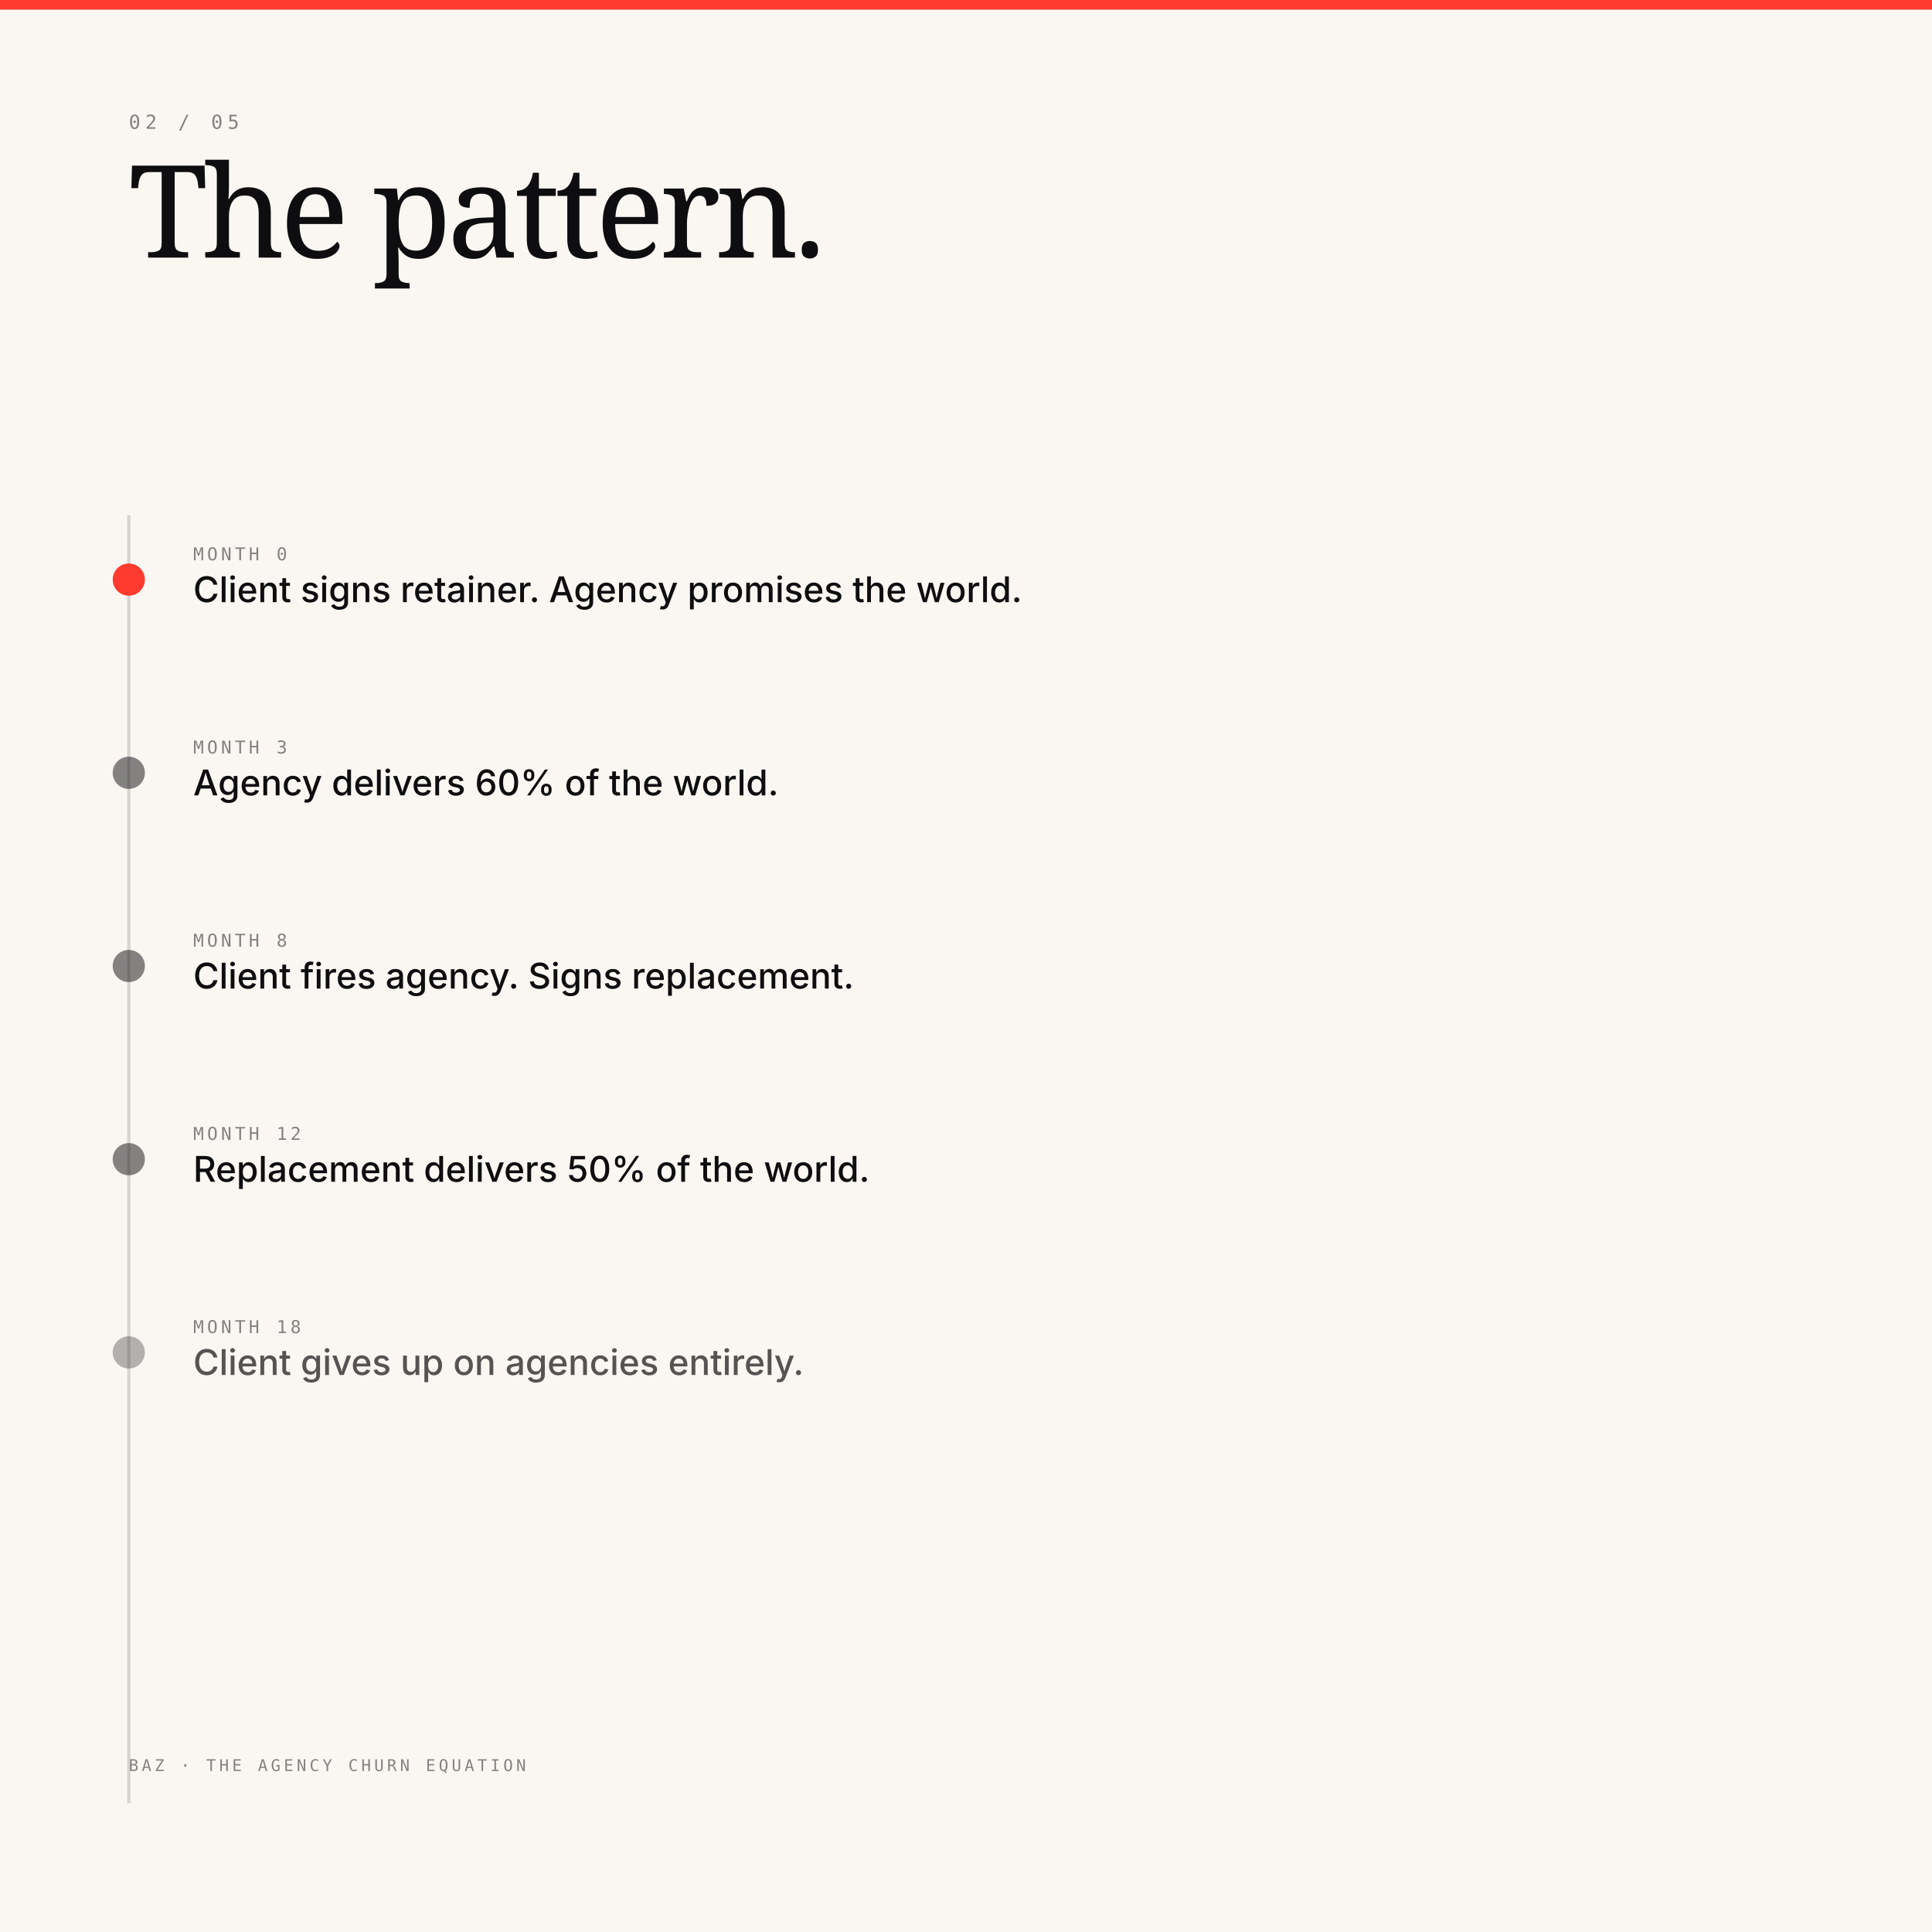
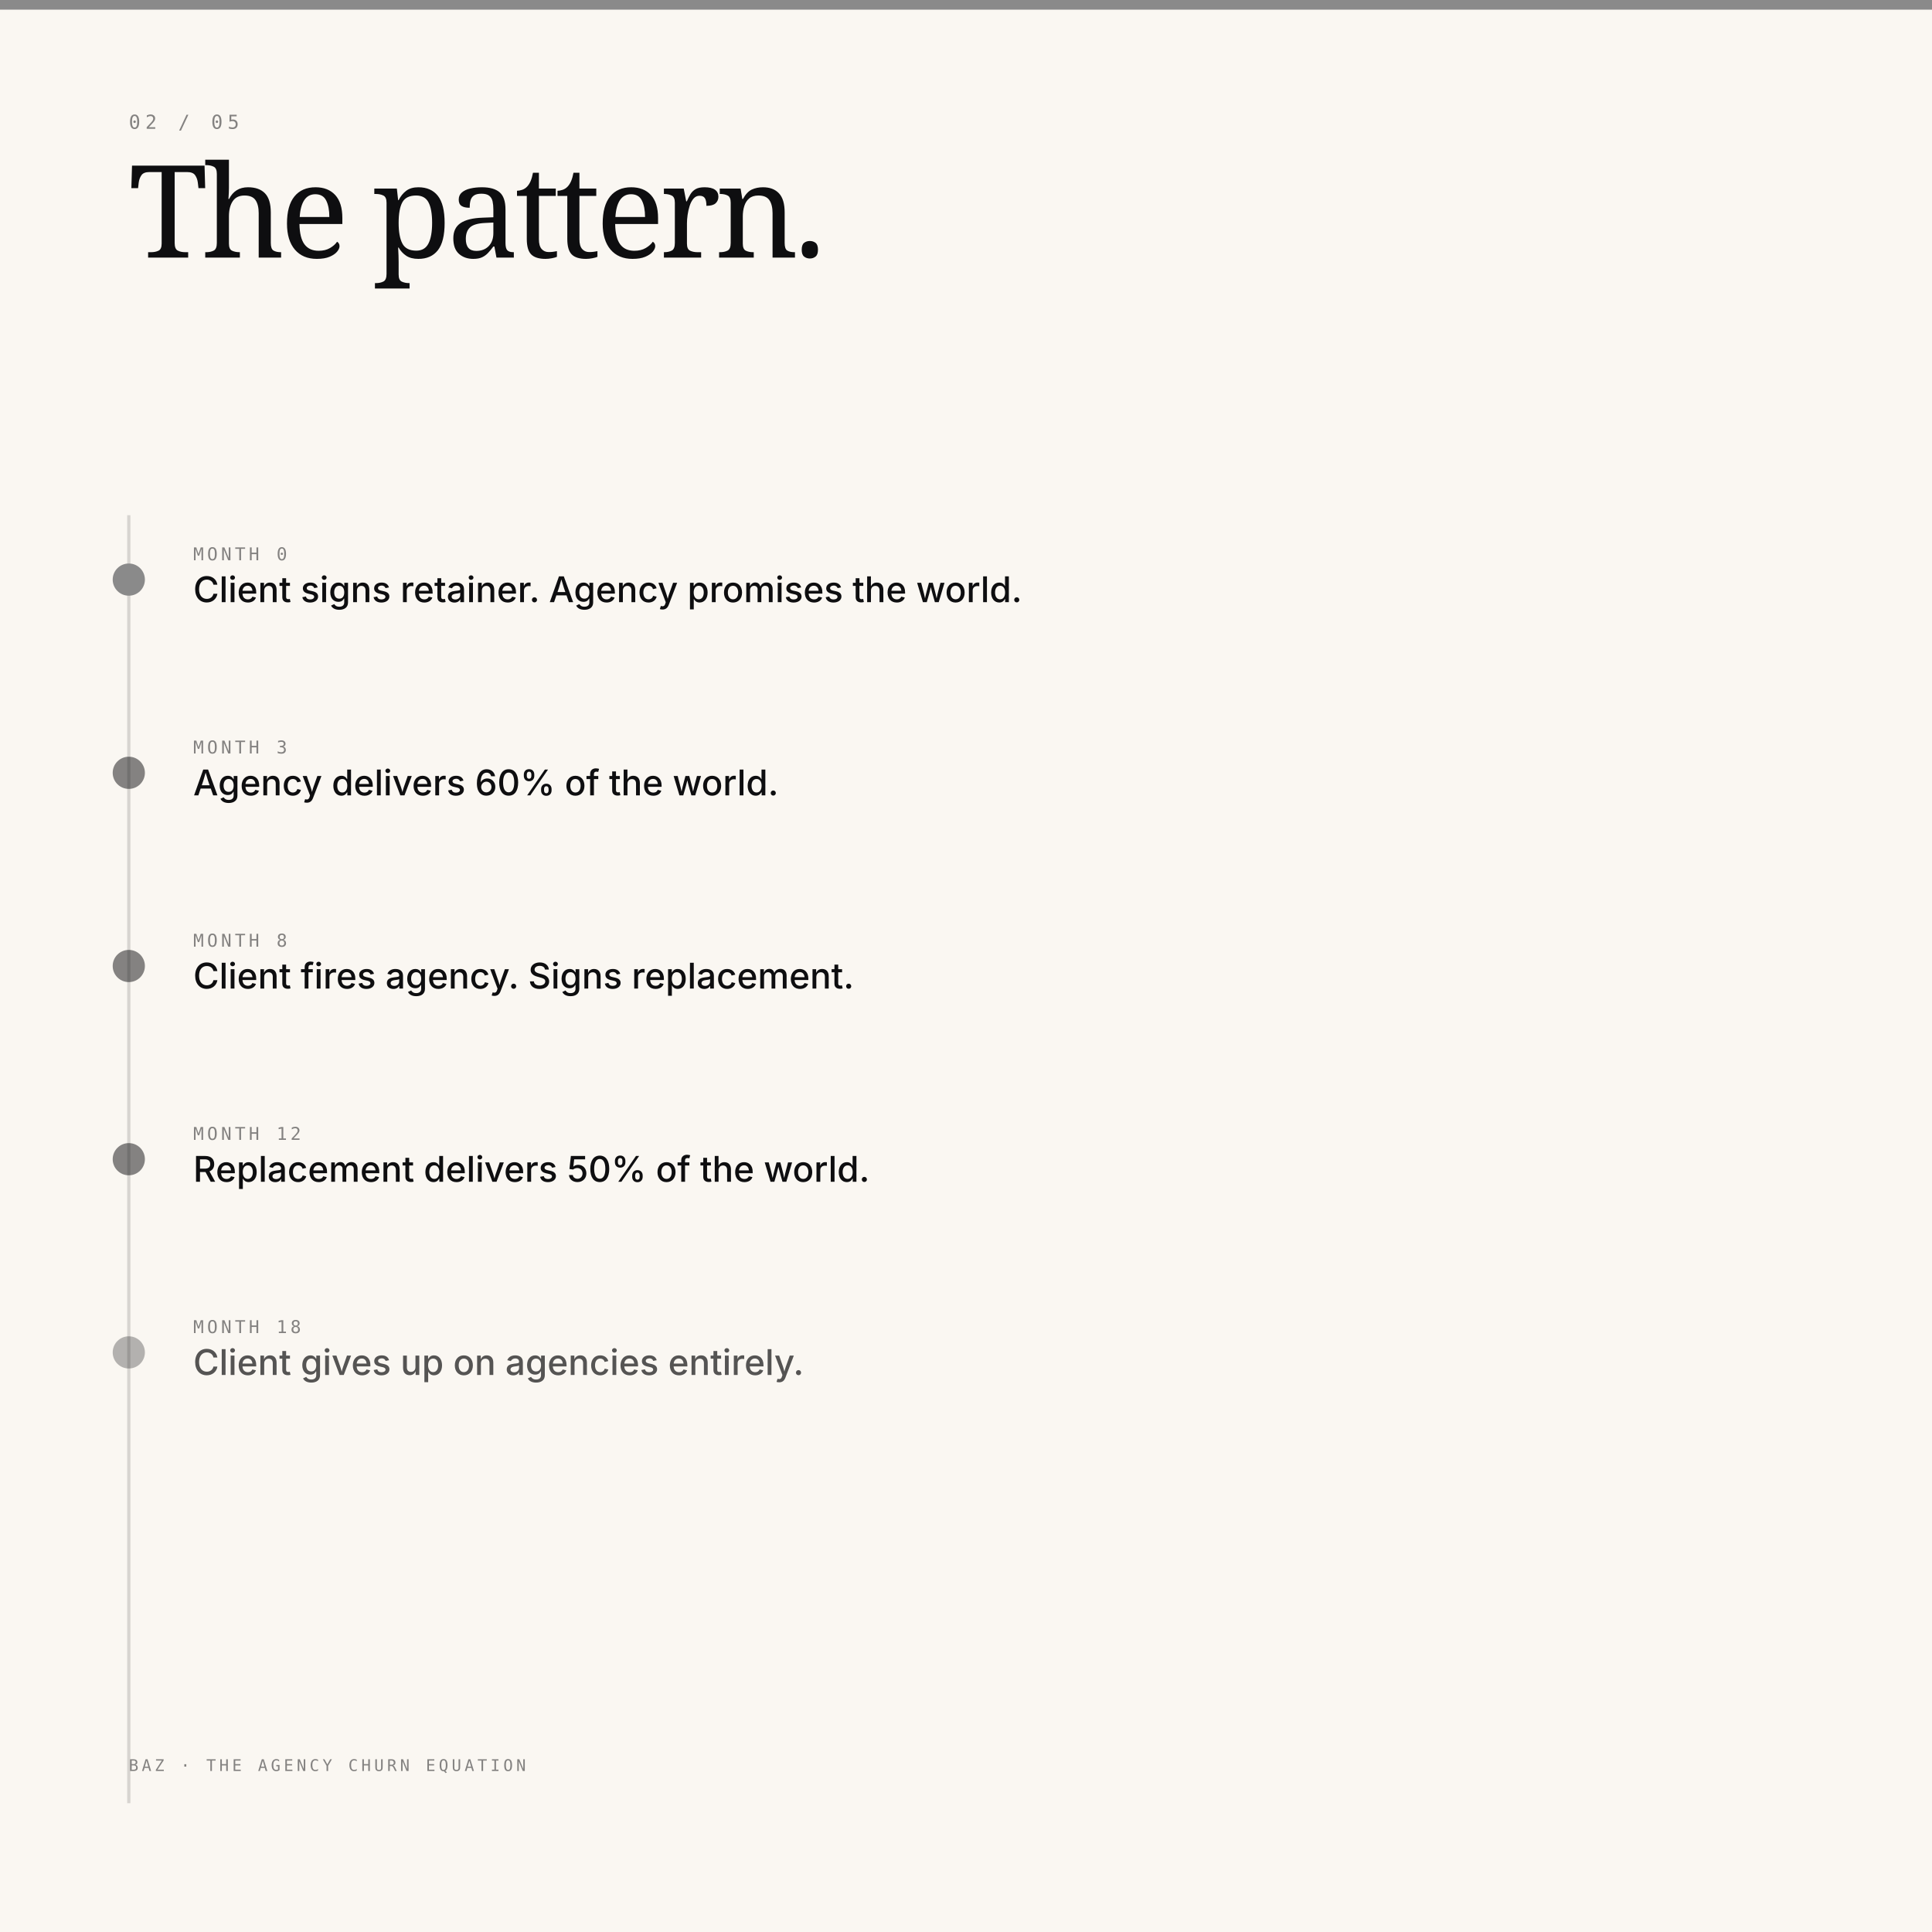
<svg xmlns="http://www.w3.org/2000/svg" viewBox="0 0 1200 1200" width="1200" height="1200" font-family="Inter, system-ui, sans-serif">
  <rect width="1200" height="1200" fill="#faf7f2" />
-   <rect x="0" y="0" width="1200" height="6" fill="#ff3b2f" />
+   <rect x="0" y="0" width="1200" height="6" fill="#8a8a8a" />
  <g transform="translate(80, 80)">
    <text font-family="JetBrains Mono, monospace" font-size="12" letter-spacing="3" fill="#0e0e10" opacity="0.5">02 / 05</text>
  </g>
  <g transform="translate(80, 160)">
    <text font-family="Fraunces, Georgia, serif" font-size="80" font-weight="500" fill="#0e0e10" letter-spacing="-3" y="0">The pattern.</text>
  </g>
  <g transform="translate(80, 320)">
    <line x1="0" y1="0" x2="0" y2="800" stroke="#0e0e10" stroke-opacity="0.15" stroke-width="2" />
  </g>
  <g transform="translate(80, 360)">
-     <circle cx="0" cy="0" r="10" fill="#ff3b2f" />
+     <circle cx="0" cy="0" r="10" fill="#8a8a8a" />
    <text x="40" y="-12" font-family="JetBrains Mono, monospace" font-size="11" letter-spacing="2" fill="#0e0e10" opacity="0.5">MONTH 0</text>
    <text x="40" y="14" font-family="Inter, sans-serif" font-size="22" font-weight="500" fill="#0e0e10">Client signs retainer. Agency promises the world.</text>
  </g>
  <g transform="translate(80, 480)">
    <circle cx="0" cy="0" r="10" fill="#0e0e10" opacity="0.5" />
    <text x="40" y="-12" font-family="JetBrains Mono, monospace" font-size="11" letter-spacing="2" fill="#0e0e10" opacity="0.5">MONTH 3</text>
    <text x="40" y="14" font-family="Inter, sans-serif" font-size="22" font-weight="500" fill="#0e0e10">Agency delivers 60% of the world.</text>
  </g>
  <g transform="translate(80, 600)">
    <circle cx="0" cy="0" r="10" fill="#0e0e10" opacity="0.5" />
    <text x="40" y="-12" font-family="JetBrains Mono, monospace" font-size="11" letter-spacing="2" fill="#0e0e10" opacity="0.5">MONTH 8</text>
    <text x="40" y="14" font-family="Inter, sans-serif" font-size="22" font-weight="500" fill="#0e0e10">Client fires agency. Signs replacement.</text>
  </g>
  <g transform="translate(80, 720)">
    <circle cx="0" cy="0" r="10" fill="#0e0e10" opacity="0.5" />
    <text x="40" y="-12" font-family="JetBrains Mono, monospace" font-size="11" letter-spacing="2" fill="#0e0e10" opacity="0.5">MONTH 12</text>
    <text x="40" y="14" font-family="Inter, sans-serif" font-size="22" font-weight="500" fill="#0e0e10">Replacement delivers 50% of the world.</text>
  </g>
  <g transform="translate(80, 840)">
    <circle cx="0" cy="0" r="10" fill="#0e0e10" opacity="0.3" />
    <text x="40" y="-12" font-family="JetBrains Mono, monospace" font-size="11" letter-spacing="2" fill="#0e0e10" opacity="0.5">MONTH 18</text>
    <text x="40" y="14" font-family="Inter, sans-serif" font-size="22" font-weight="500" fill="#0e0e10" opacity="0.7">Client gives up on agencies entirely.</text>
  </g>
  <g transform="translate(80, 1100)">
    <text font-family="JetBrains Mono, monospace" font-size="10" letter-spacing="2" fill="#0e0e10" opacity="0.5">BAZ · THE AGENCY CHURN EQUATION</text>
  </g>
</svg>
